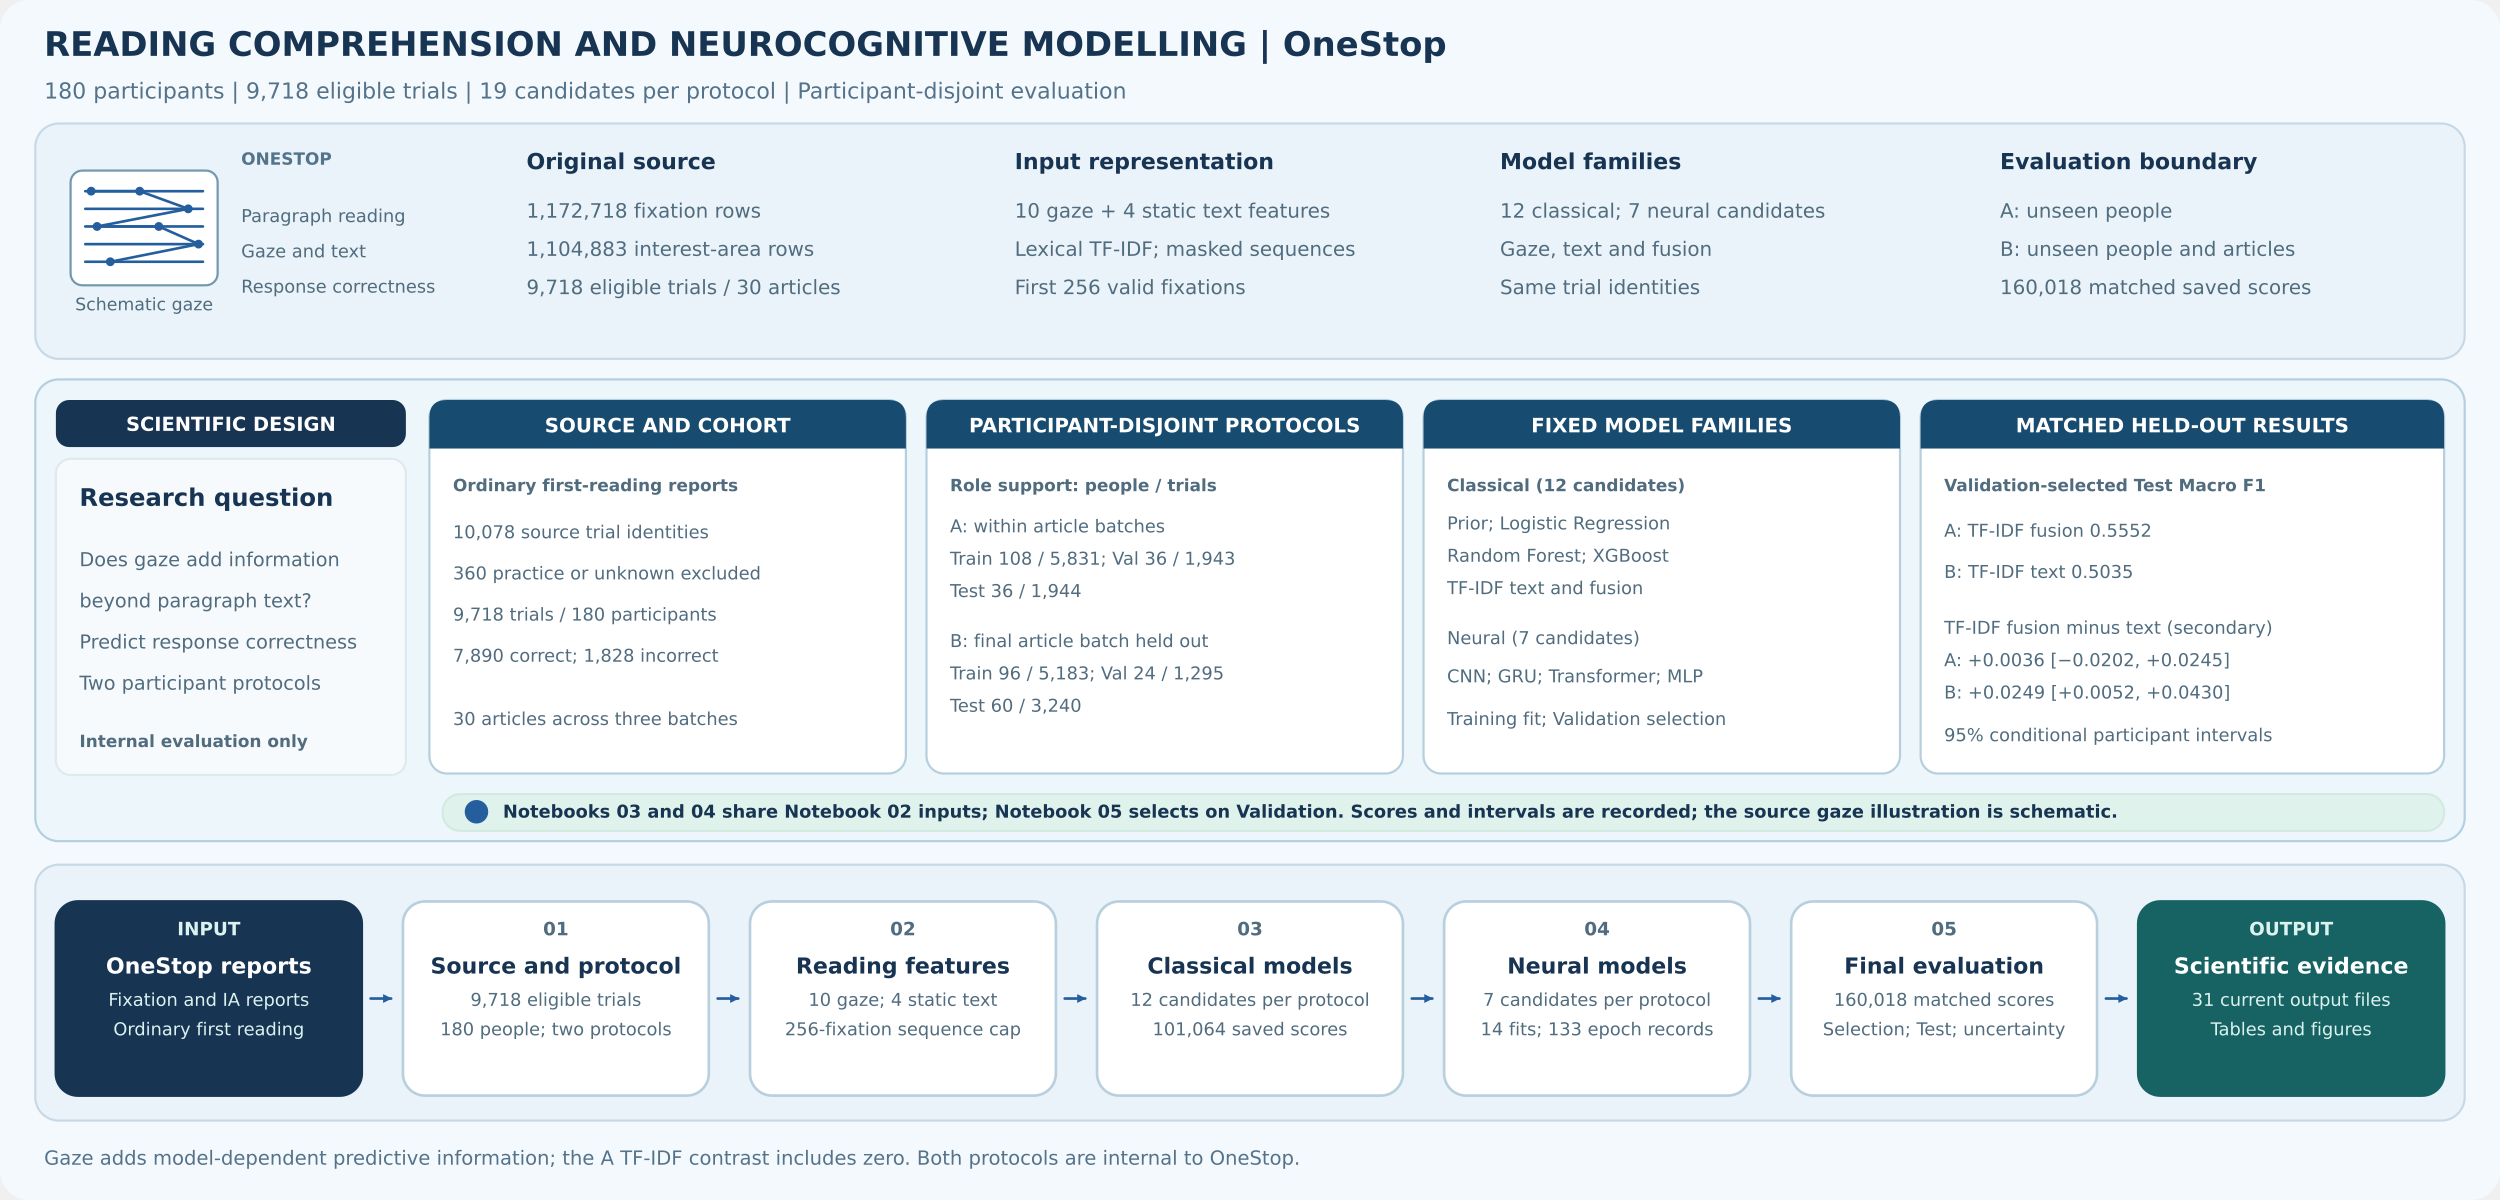
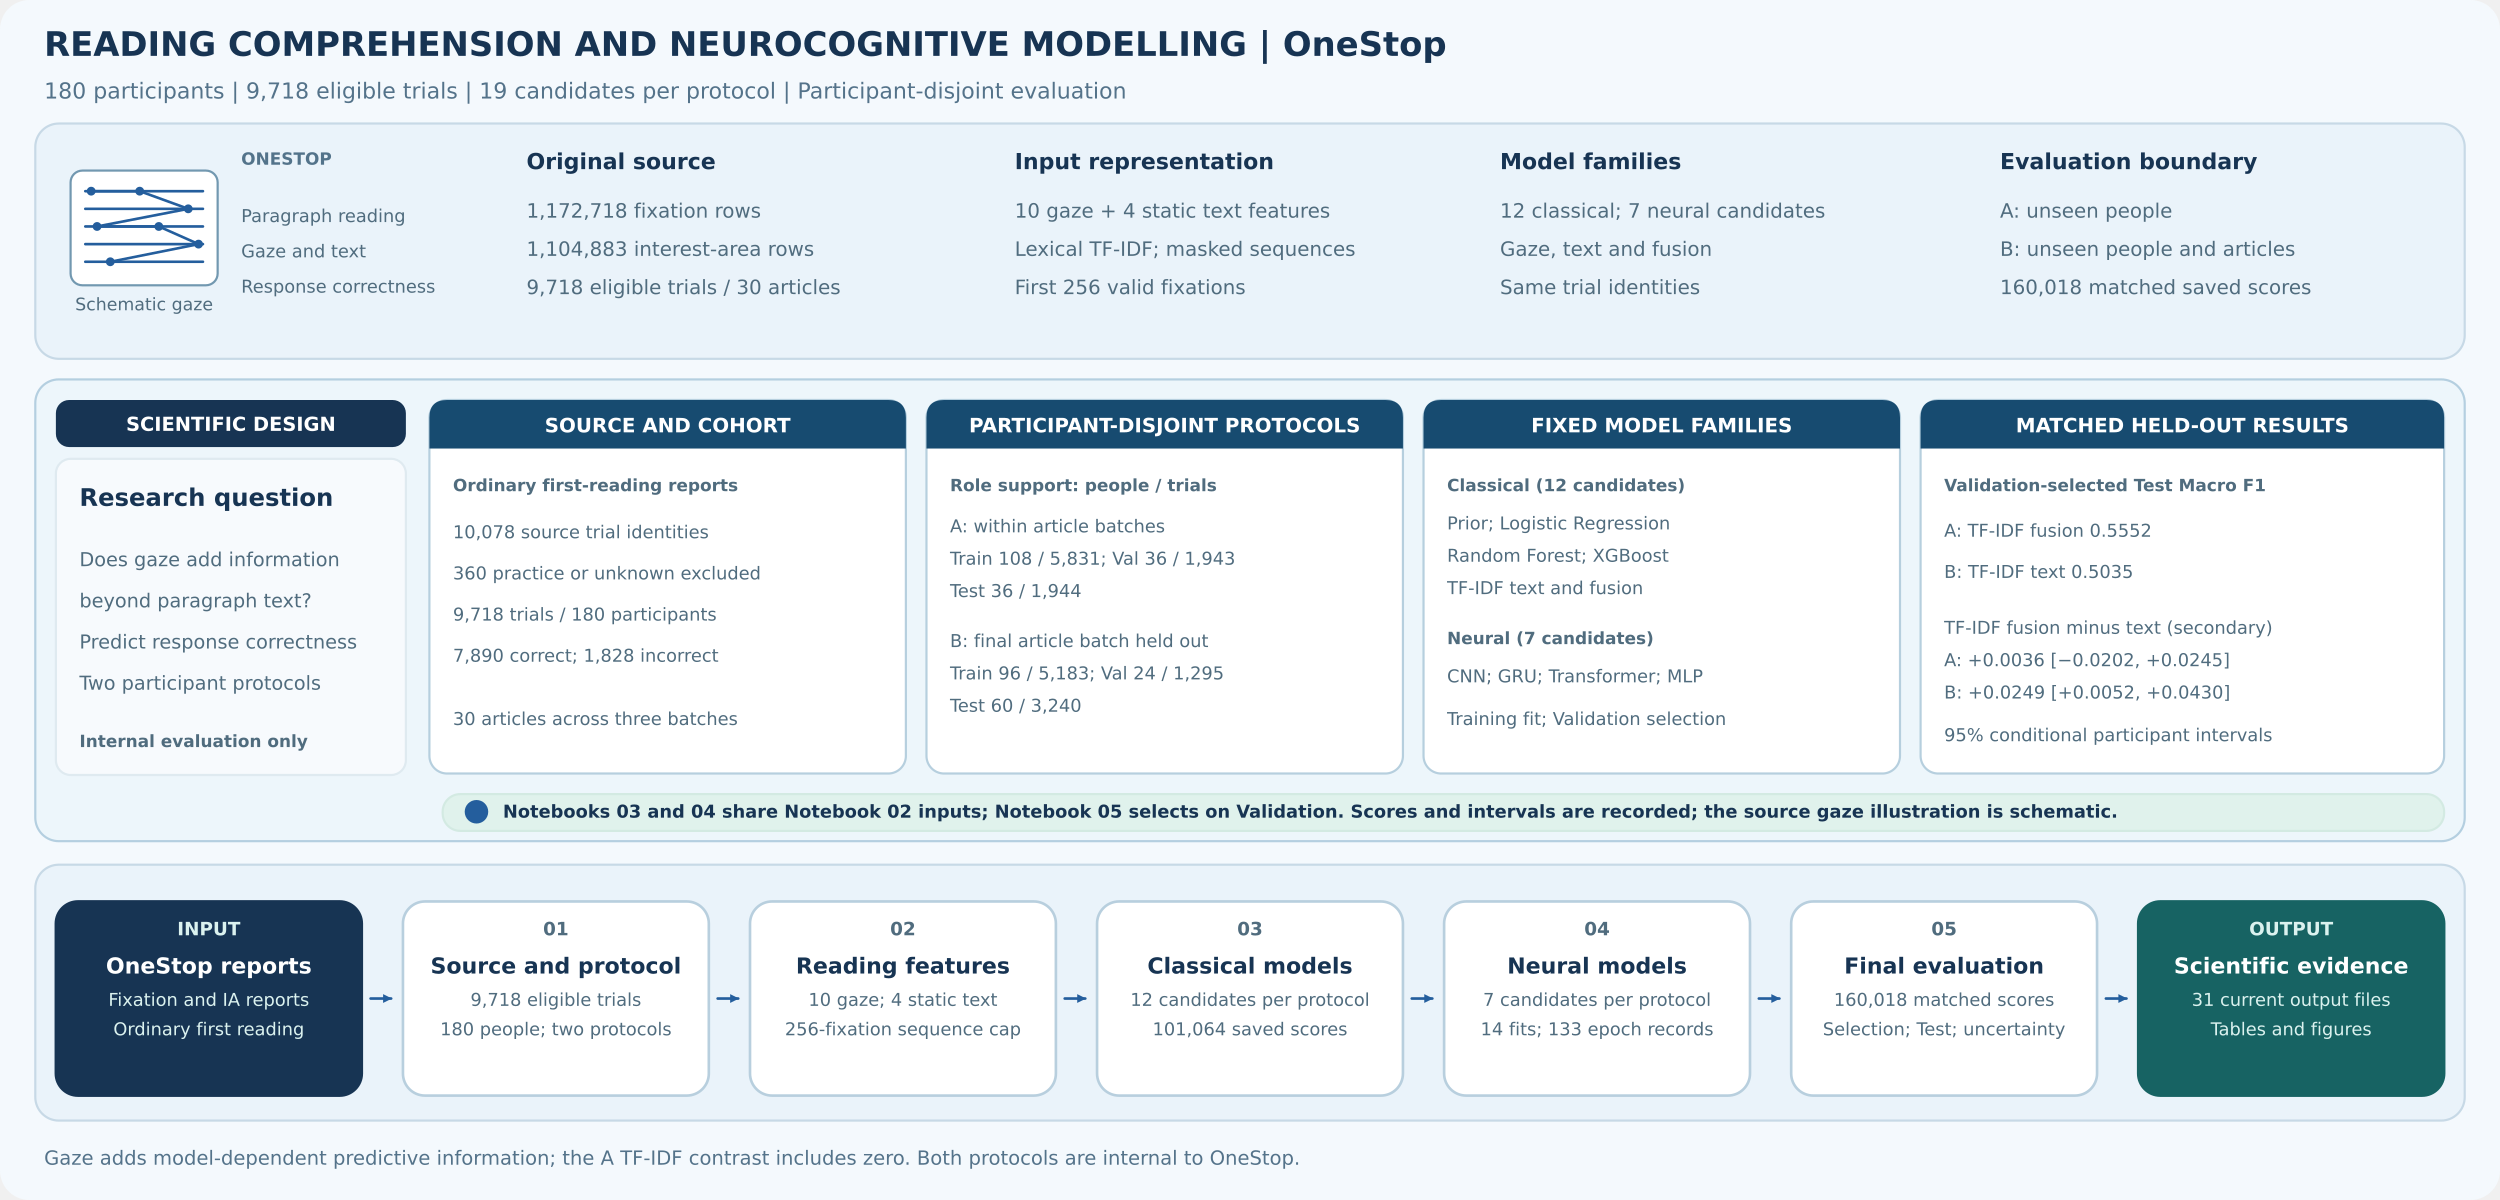
<svg xmlns="http://www.w3.org/2000/svg" width="1700" height="816" viewBox="0 0 1700 816" role="img" aria-labelledby="title desc">
  <defs>
    <marker id="arr" markerUnits="userSpaceOnUse" markerWidth="6" markerHeight="6" refX="5.5" refY="3" orient="auto">
      <path d="M0 0 L6 3 L0 6 Z" fill="#245E9D" />
    </marker>
  </defs>
  <style>text{font-family:DejaVu Sans,Arial,sans-serif}.title{font-size:23px;font-weight:700;fill:#173453}.sub{font-size:15px;fill:#54738A}.source{font-size:11.5px;font-weight:700;fill:#53738A}.context{font-size:15px;font-weight:700;fill:#173453}.context-body{font-size:13.5px;fill:#506C7E}.section{font-size:13.2px;font-weight:700;fill:#FFFFFF}.focus{font-size:16.5px;font-weight:700;fill:#173453}.focus-body{font-size:13.1px;fill:#506C7E}.qual{font-size:11.5px;font-weight:700;fill:#506C7E}.panel{font-size:13.5px;font-weight:700;fill:#FFFFFF}.body{font-size:12.1px;fill:#506C7E}.chart{font-size:11.8px;fill:#506C7E}.note{font-size:12.1px;font-weight:700;fill:#173453}.node-id{font-size:12.5px;font-weight:700;fill:#506C7E}.node-title{font-size:15px;font-weight:700;fill:#173453}.node-body{font-size:12.1px;fill:#506C7E}.terminal-id{font-size:12.5px;font-weight:700;fill:#DBF2EF}.terminal-title{font-size:15px;font-weight:700;fill:#FFFFFF}.terminal-body{font-size:12.1px;fill:#DBF2EF}.footer{font-size:13.3px;fill:#54738A}</style>
  <rect x="0" y="0" width="1700" height="816" rx="20" fill="#F4F9FD" stroke="none" stroke-width="1.5" />
  <g id="band-0-header">
    <text x="30" y="38" class="title" text-anchor="start">READING COMPREHENSION AND NEUROCOGNITIVE MODELLING | OneStop</text>
    <text x="30" y="67" class="sub" text-anchor="start">180 participants | 9,718 eligible trials | 19 candidates per protocol | Participant-disjoint evaluation</text>
  </g>
  <g id="band-1-context">
    <rect x="24" y="84" width="1652" height="160" rx="16" fill="#EAF3FA" stroke="#C7D9E6" stroke-width="1.5" />
    <g id="source">
      <rect x="48" y="116" width="100" height="78" rx="8" fill="#FFFFFF" stroke="#7298B0" stroke-width="1.5" />
      <path d="M58 130H138" stroke="#245E9D" stroke-width="1.8" fill="none" stroke-linecap="round" />
      <path d="M58 142H138" stroke="#245E9D" stroke-width="1.8" fill="none" stroke-linecap="round" />
      <path d="M58 154H138" stroke="#245E9D" stroke-width="1.8" fill="none" stroke-linecap="round" />
      <path d="M58 166H138" stroke="#245E9D" stroke-width="1.8" fill="none" stroke-linecap="round" />
      <path d="M58 178H138" stroke="#245E9D" stroke-width="1.8" fill="none" stroke-linecap="round" />
      <path d="M62 130L95 130L128 142L66 154L108 154L135 166L75 178" stroke="#245E9D" stroke-width="1.8" fill="none" stroke-linecap="round" />
      <circle cx="62" cy="130" r="3" fill="#245E9D" />
      <circle cx="95" cy="130" r="3" fill="#245E9D" />
      <circle cx="128" cy="142" r="3" fill="#245E9D" />
      <circle cx="66" cy="154" r="3" fill="#245E9D" />
      <circle cx="108" cy="154" r="3" fill="#245E9D" />
      <circle cx="135" cy="166" r="3" fill="#245E9D" />
      <circle cx="75" cy="178" r="3" fill="#245E9D" />
      <text x="98" y="211" class="chart" text-anchor="middle">Schematic gaze</text>
      <text x="164" y="112" class="source" text-anchor="start">ONESTOP</text>
      <text x="164" y="151" class="body" text-anchor="start">Paragraph reading</text>
      <text x="164" y="175" class="body" text-anchor="start">Gaze and text</text>
      <text x="164" y="199" class="body" text-anchor="start">Response correctness</text>
    </g>
    <g id="context-module-1">
      <text x="358" y="115" class="context" text-anchor="start">Original source</text>
      <text x="358" y="148" class="context-body" text-anchor="start">1,172,718 fixation rows</text>
      <text x="358" y="174" class="context-body" text-anchor="start">1,104,883 interest-area rows</text>
      <text x="358" y="200" class="context-body" text-anchor="start">9,718 eligible trials / 30 articles</text>
    </g>
    <g id="context-module-2">
      <text x="690" y="115" class="context" text-anchor="start">Input representation</text>
      <text x="690" y="148" class="context-body" text-anchor="start">10 gaze + 4 static text features</text>
      <text x="690" y="174" class="context-body" text-anchor="start">Lexical TF-IDF; masked sequences</text>
      <text x="690" y="200" class="context-body" text-anchor="start">First 256 valid fixations</text>
    </g>
    <g id="context-module-3">
      <text x="1020" y="115" class="context" text-anchor="start">Model families</text>
      <text x="1020" y="148" class="context-body" text-anchor="start">12 classical; 7 neural candidates</text>
      <text x="1020" y="174" class="context-body" text-anchor="start">Gaze, text and fusion</text>
      <text x="1020" y="200" class="context-body" text-anchor="start">Same trial identities</text>
    </g>
    <g id="context-module-4">
      <text x="1360" y="115" class="context" text-anchor="start">Evaluation boundary</text>
      <text x="1360" y="148" class="context-body" text-anchor="start">A: unseen people</text>
      <text x="1360" y="174" class="context-body" text-anchor="start">B: unseen people and articles</text>
      <text x="1360" y="200" class="context-body" text-anchor="start">160,018 matched saved scores</text>
    </g>
  </g>
  <g id="band-2-analysis">
    <rect x="24" y="258" width="1652" height="314" rx="16" fill="#EDF6FB" stroke="#B4CFE0" stroke-width="1.5" />
    <g id="focus">
      <rect x="38" y="272" width="238" height="32" rx="9" fill="#173453" stroke="none" stroke-width="1.5" />
      <text x="157" y="293" class="section" text-anchor="middle">SCIENTIFIC DESIGN</text>
      <rect x="38" y="312" width="238" height="215" rx="10" fill="#F7FAFD" stroke="#DFEAF0" stroke-width="1.5" />
      <text x="54" y="344" class="focus" text-anchor="start">Research question</text>
      <text x="54" y="385" class="focus-body" text-anchor="start">Does gaze add information</text>
      <text x="54" y="413" class="focus-body" text-anchor="start">beyond paragraph text?</text>
      <text x="54" y="441" class="focus-body" text-anchor="start">Predict response correctness</text>
      <text x="54" y="469" class="focus-body" text-anchor="start">Two participant protocols</text>
      <text x="54" y="508" class="qual" text-anchor="start">Internal evaluation only</text>
    </g>
    <g id="evidence-panel-1">
      <rect id="evidence-card-1" x="292" y="272" width="324" height="254" rx="12" fill="#FFFFFF" stroke="#B6CFDE" stroke-width="1.5" />
      <path d="M292 284 Q292 272 304 272 H604 Q616 272 616 284 V305 H292 Z" fill="#174B70" />
      <text x="454" y="294" class="panel" text-anchor="middle">SOURCE AND COHORT</text>
      <text x="308" y="334" class="qual" text-anchor="start">Ordinary first-reading reports</text>
      <text x="308" y="366" class="body" text-anchor="start">10,078 source trial identities</text>
      <text x="308" y="394" class="body" text-anchor="start">360 practice or unknown excluded</text>
      <text x="308" y="422" class="body" text-anchor="start">9,718 trials / 180 participants</text>
      <text x="308" y="450" class="body" text-anchor="start">7,890 correct; 1,828 incorrect</text>
      <text x="308" y="493" class="body" text-anchor="start">30 articles across three batches</text>
    </g>
    <g id="evidence-panel-2">
      <rect id="evidence-card-2" x="630" y="272" width="324" height="254" rx="12" fill="#FFFFFF" stroke="#B6CFDE" stroke-width="1.5" />
      <path d="M630 284 Q630 272 642 272 H942 Q954 272 954 284 V305 H630 Z" fill="#174B70" />
      <text x="792" y="294" class="panel" text-anchor="middle">PARTICIPANT-DISJOINT PROTOCOLS</text>
      <text x="646" y="334" class="qual" text-anchor="start">Role support: people / trials</text>
      <text x="646" y="362" class="body" text-anchor="start">A: within article batches</text>
      <text x="646" y="384" class="body" text-anchor="start">Train 108 / 5,831; Val 36 / 1,943</text>
      <text x="646" y="406" class="body" text-anchor="start">Test 36 / 1,944</text>
      <text x="646" y="440" class="body" text-anchor="start">B: final article batch held out</text>
      <text x="646" y="462" class="body" text-anchor="start">Train 96 / 5,183; Val 24 / 1,295</text>
      <text x="646" y="484" class="body" text-anchor="start">Test 60 / 3,240</text>
    </g>
    <g id="evidence-panel-3">
      <rect id="evidence-card-3" x="968" y="272" width="324" height="254" rx="12" fill="#FFFFFF" stroke="#B6CFDE" stroke-width="1.5" />
      <path d="M968 284 Q968 272 980 272 H1280 Q1292 272 1292 284 V305 H968 Z" fill="#174B70" />
      <text x="1130" y="294" class="panel" text-anchor="middle">FIXED MODEL FAMILIES</text>
      <text x="984" y="334" class="qual" text-anchor="start">Classical (12 candidates)</text>
      <text x="984" y="360" class="body" text-anchor="start">Prior; Logistic Regression</text>
      <text x="984" y="382" class="body" text-anchor="start">Random Forest; XGBoost</text>
      <text x="984" y="404" class="body" text-anchor="start">TF-IDF text and fusion</text>
-       <text x="984" y="438" class="body" text-anchor="start">Neural (7 candidates)</text>
+       <text x="984" y="438" class="qual" text-anchor="start">Neural (7 candidates)</text>
      <text x="984" y="464" class="body" text-anchor="start">CNN; GRU; Transformer; MLP</text>
      <text x="984" y="493" class="body" text-anchor="start">Training fit; Validation selection</text>
    </g>
    <g id="evidence-panel-4">
      <rect id="evidence-card-4" x="1306" y="272" width="356" height="254" rx="12" fill="#FFFFFF" stroke="#B6CFDE" stroke-width="1.5" />
      <path d="M1306 284 Q1306 272 1318 272 H1650 Q1662 272 1662 284 V305 H1306 Z" fill="#174B70" />
      <text x="1484" y="294" class="panel" text-anchor="middle">MATCHED HELD-OUT RESULTS</text>
      <text x="1322" y="334" class="qual" text-anchor="start">Validation-selected Test Macro F1</text>
      <text x="1322" y="365" class="body" text-anchor="start">A: TF-IDF fusion  0.5552</text>
      <text x="1322" y="393" class="body" text-anchor="start">B: TF-IDF text       0.5035</text>
      <text x="1322" y="431" class="body" text-anchor="start">TF-IDF fusion minus text (secondary)</text>
      <text x="1322" y="453" class="body" text-anchor="start">A: +0.0036  [−0.0202, +0.0245]</text>
      <text x="1322" y="475" class="body" text-anchor="start">B: +0.0249  [+0.0052, +0.0430]</text>
      <text x="1322" y="504" class="body" text-anchor="start">95% conditional participant intervals</text>
    </g>
    <rect x="301" y="540" width="1361" height="25" rx="12" fill="#E0F2EC" stroke="#D3EAE2" stroke-width="1.5" />
    <circle cx="324" cy="552" r="8" fill="#245E9D" />
    <text x="342" y="556" class="note" text-anchor="start">Notebooks 03 and 04 share Notebook 02 inputs; Notebook 05 selects on Validation. Scores and intervals are recorded; the source gaze illustration is schematic.</text>
  </g>
  <g id="band-3-workflow">
    <rect x="24" y="588" width="1652" height="174" rx="16" fill="#EAF3FA" stroke="#C7D9E6" stroke-width="1.5" />
    <g id="workflow-node-0">
      <rect x="38" y="613" width="208" height="132" rx="15" fill="#173453" stroke="#173453" stroke-width="1.8" />
      <text x="142" y="636" class="terminal-id" text-anchor="middle">INPUT</text>
      <text x="142" y="662" class="terminal-title" text-anchor="middle">OneStop reports</text>
      <text x="142" y="684" class="terminal-body" text-anchor="middle">Fixation and IA reports</text>
      <text x="142" y="704" class="terminal-body" text-anchor="middle">Ordinary first reading</text>
    </g>
    <g id="workflow-node-1">
      <rect x="274" y="613" width="208" height="132" rx="15" fill="#FFFFFF" stroke="#B8CFDE" stroke-width="1.8" />
      <text x="378" y="636" class="node-id" text-anchor="middle">01</text>
      <text x="378" y="662" class="node-title" text-anchor="middle">Source and protocol</text>
      <text x="378" y="684" class="node-body" text-anchor="middle">9,718 eligible trials</text>
      <text x="378" y="704" class="node-body" text-anchor="middle">180 people; two protocols</text>
    </g>
    <g id="workflow-node-2">
      <rect x="510" y="613" width="208" height="132" rx="15" fill="#FFFFFF" stroke="#B8CFDE" stroke-width="1.8" />
      <text x="614" y="636" class="node-id" text-anchor="middle">02</text>
      <text x="614" y="662" class="node-title" text-anchor="middle">Reading features</text>
      <text x="614" y="684" class="node-body" text-anchor="middle">10 gaze; 4 static text</text>
      <text x="614" y="704" class="node-body" text-anchor="middle">256-fixation sequence cap</text>
    </g>
    <g id="workflow-node-3">
      <rect x="746" y="613" width="208" height="132" rx="15" fill="#FFFFFF" stroke="#B8CFDE" stroke-width="1.8" />
      <text x="850" y="636" class="node-id" text-anchor="middle">03</text>
      <text x="850" y="662" class="node-title" text-anchor="middle">Classical models</text>
      <text x="850" y="684" class="node-body" text-anchor="middle">12 candidates per protocol</text>
      <text x="850" y="704" class="node-body" text-anchor="middle">101,064 saved scores</text>
    </g>
    <g id="workflow-node-4">
      <rect x="982" y="613" width="208" height="132" rx="15" fill="#FFFFFF" stroke="#B8CFDE" stroke-width="1.8" />
      <text x="1086" y="636" class="node-id" text-anchor="middle">04</text>
      <text x="1086" y="662" class="node-title" text-anchor="middle">Neural models</text>
      <text x="1086" y="684" class="node-body" text-anchor="middle">7 candidates per protocol</text>
      <text x="1086" y="704" class="node-body" text-anchor="middle">14 fits; 133 epoch records</text>
    </g>
    <g id="workflow-node-5">
      <rect x="1218" y="613" width="208" height="132" rx="15" fill="#FFFFFF" stroke="#B8CFDE" stroke-width="1.8" />
      <text x="1322" y="636" class="node-id" text-anchor="middle">05</text>
      <text x="1322" y="662" class="node-title" text-anchor="middle">Final evaluation</text>
      <text x="1322" y="684" class="node-body" text-anchor="middle">160,018 matched scores</text>
      <text x="1322" y="704" class="node-body" text-anchor="middle">Selection; Test; uncertainty</text>
    </g>
    <g id="workflow-node-6">
      <rect x="1454" y="613" width="208" height="132" rx="15" fill="#176363" stroke="#176363" stroke-width="1.8" />
      <text x="1558" y="636" class="terminal-id" text-anchor="middle">OUTPUT</text>
      <text x="1558" y="662" class="terminal-title" text-anchor="middle">Scientific evidence</text>
      <text x="1558" y="684" class="terminal-body" text-anchor="middle">31 current output files</text>
      <text x="1558" y="704" class="terminal-body" text-anchor="middle">Tables and figures</text>
    </g>
    <g id="connectors">
      <path d="M252 679H266" stroke="#245E9D" stroke-width="1.8" fill="none" stroke-linecap="round" marker-end="url(#arr)" />
      <path d="M488 679H502" stroke="#245E9D" stroke-width="1.8" fill="none" stroke-linecap="round" marker-end="url(#arr)" />
      <path d="M724 679H738" stroke="#245E9D" stroke-width="1.8" fill="none" stroke-linecap="round" marker-end="url(#arr)" />
      <path d="M960 679H974" stroke="#245E9D" stroke-width="1.8" fill="none" stroke-linecap="round" marker-end="url(#arr)" />
      <path d="M1196 679H1210" stroke="#245E9D" stroke-width="1.8" fill="none" stroke-linecap="round" marker-end="url(#arr)" />
      <path d="M1432 679H1446" stroke="#245E9D" stroke-width="1.8" fill="none" stroke-linecap="round" marker-end="url(#arr)" />
    </g>
  </g>
  <g id="band-4-summary">
    <text x="30" y="792" class="footer" text-anchor="start">Gaze adds model-dependent predictive information; the A TF-IDF contrast includes zero. Both protocols are internal to OneStop.</text>
  </g>
</svg>
